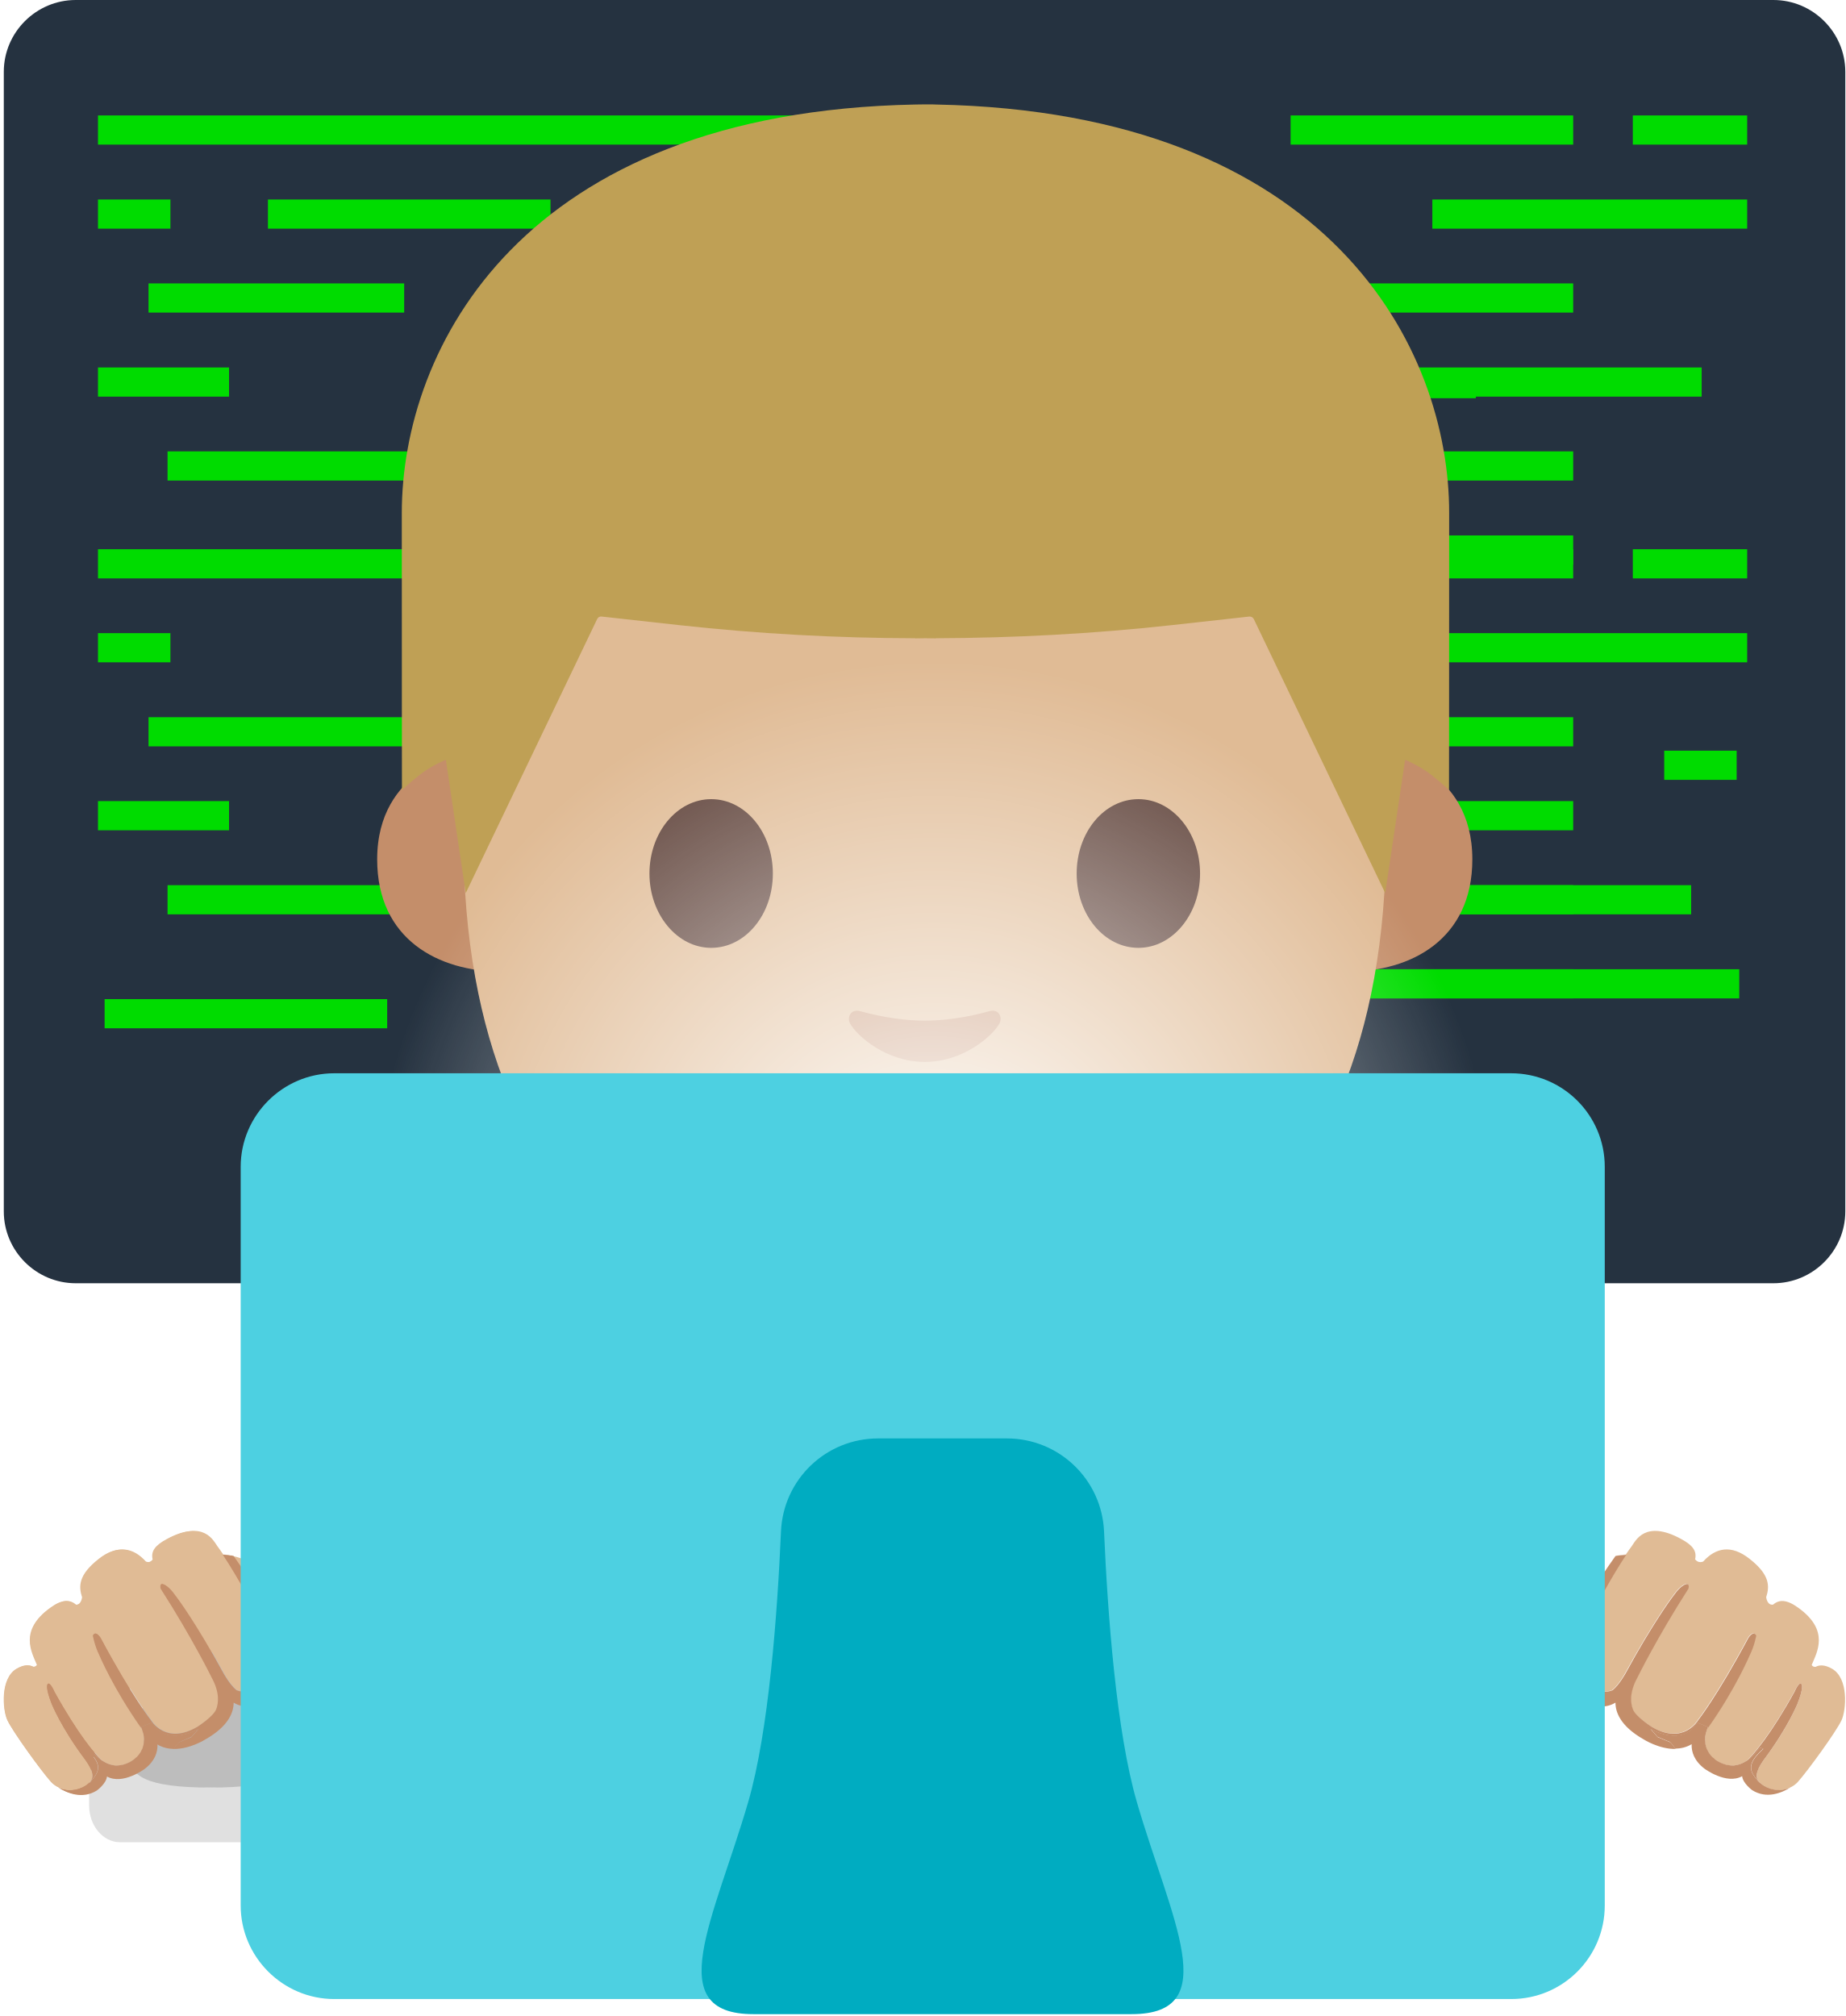
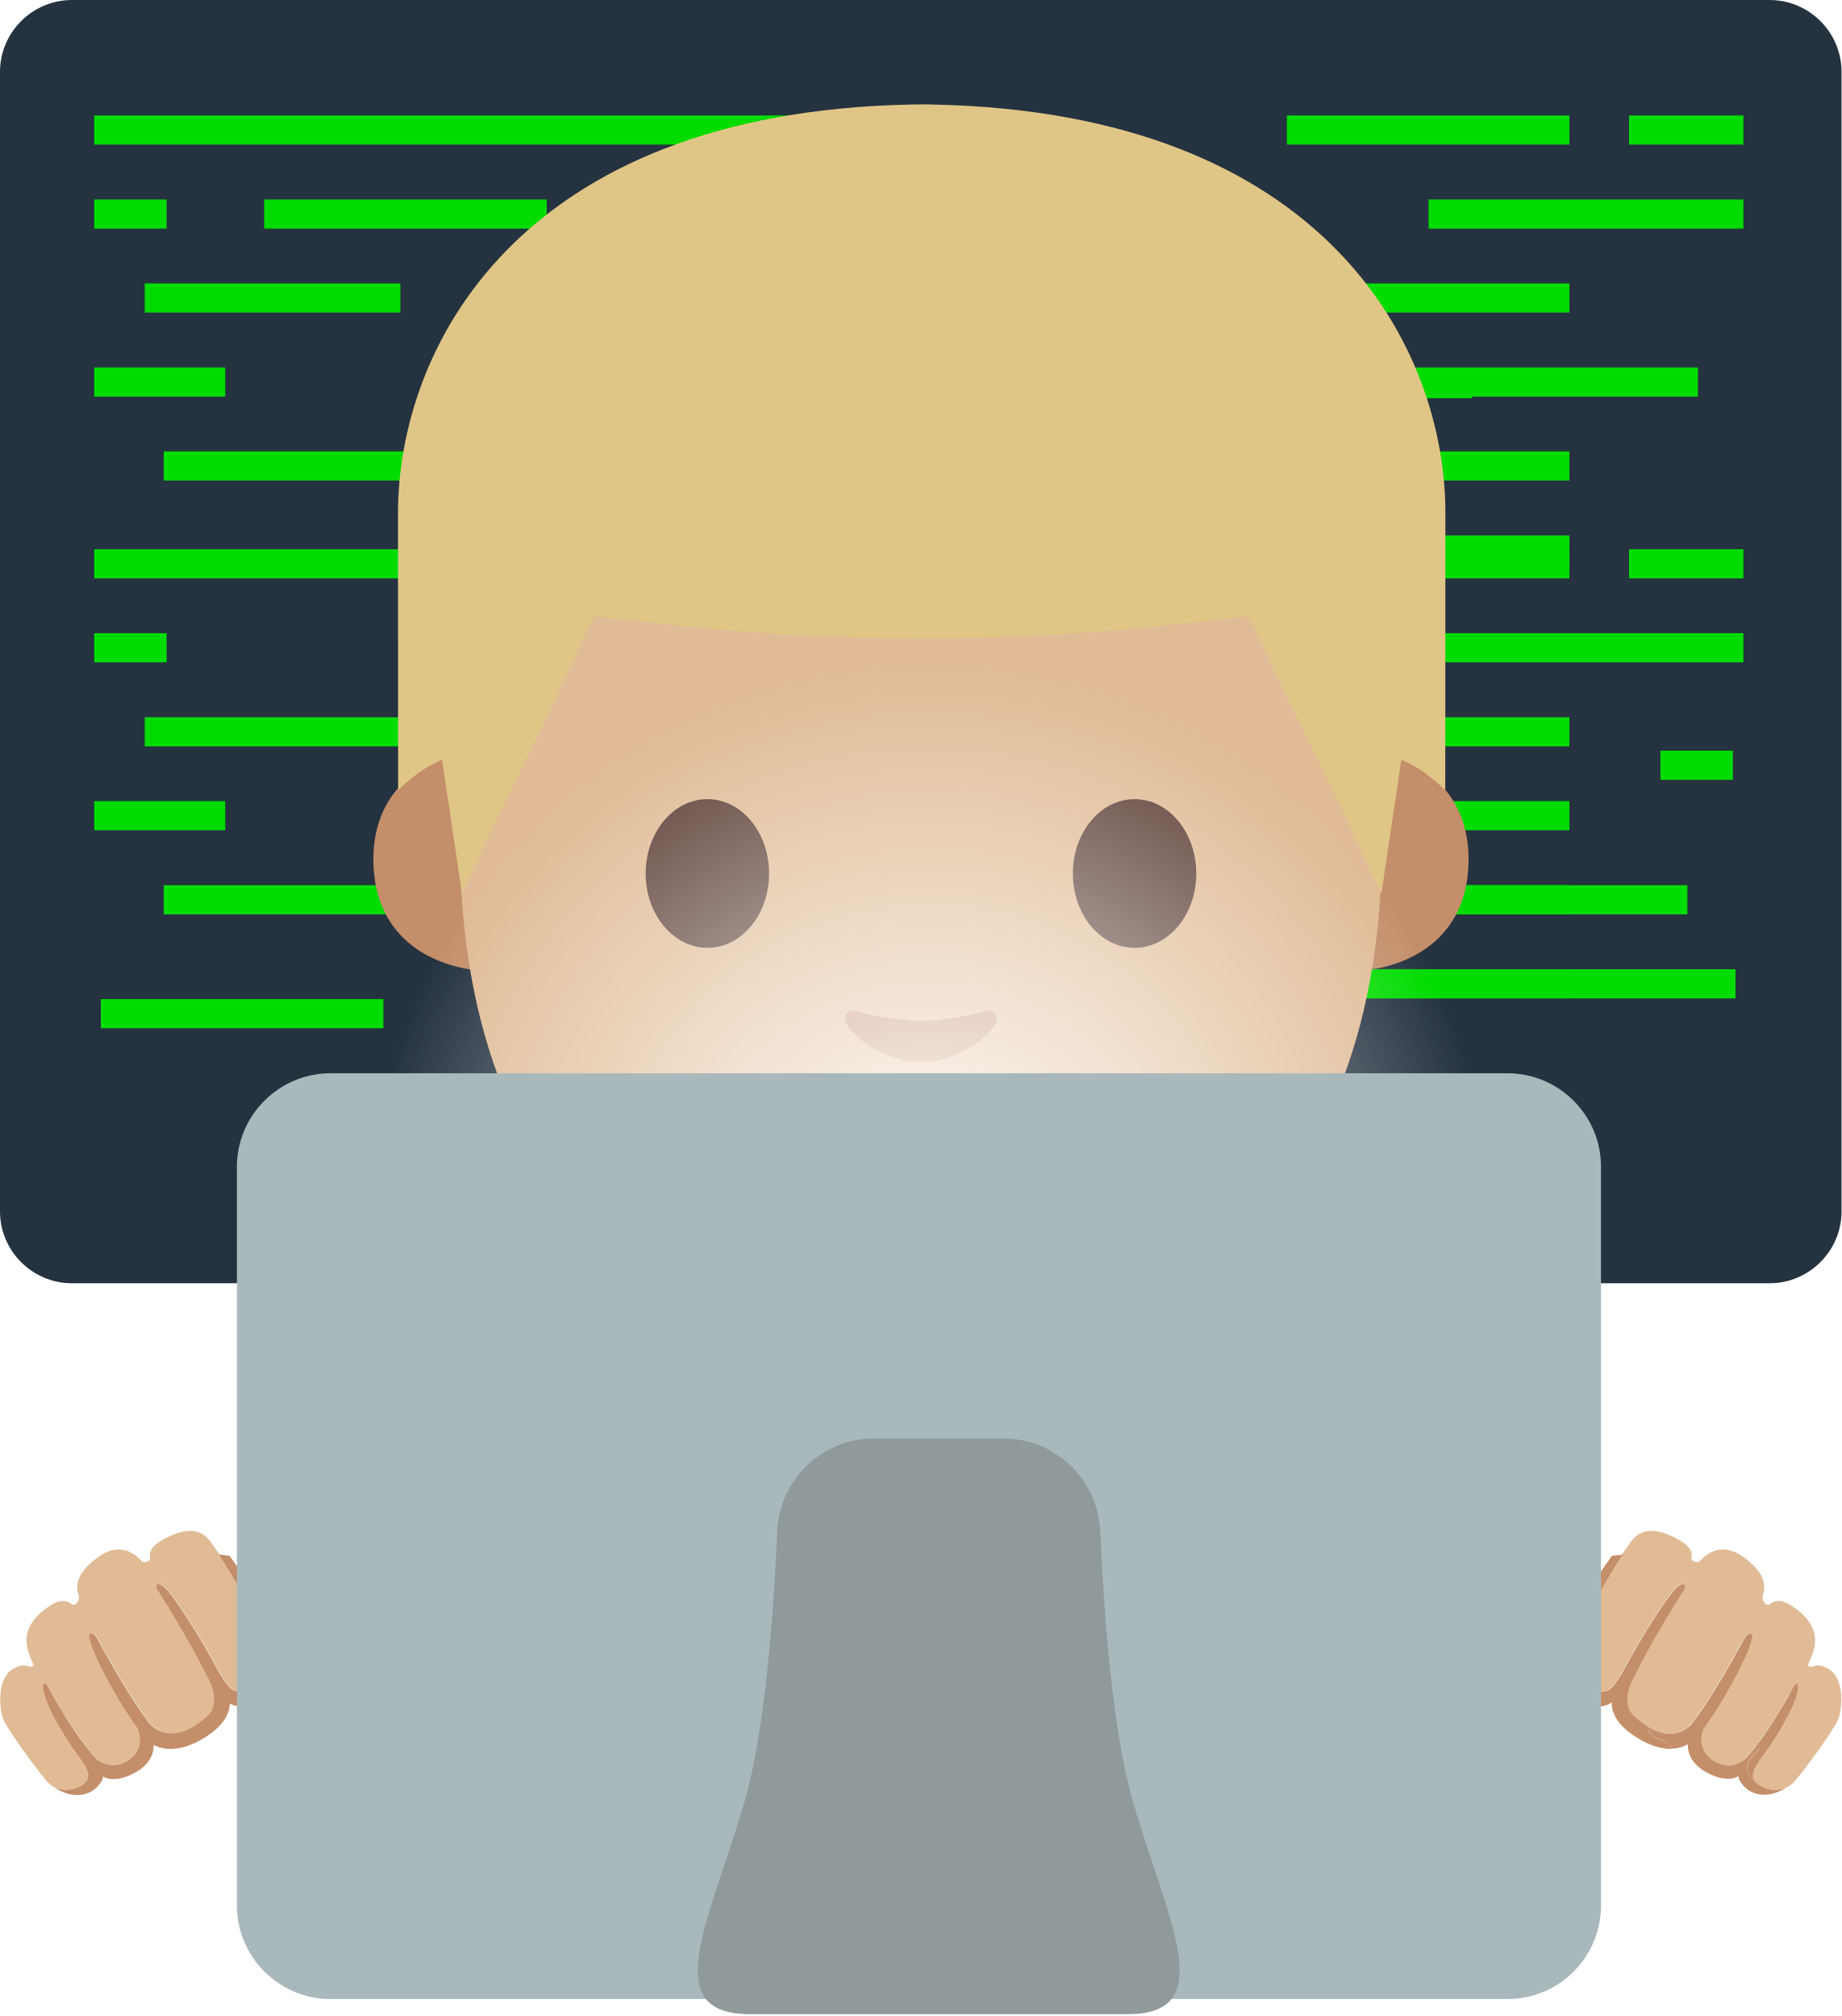
- <svg xmlns="http://www.w3.org/2000/svg" width="486" height="531" viewBox="0 0 486 531">
+ <svg xmlns="http://www.w3.org/2000/svg" width="485" height="531" viewBox="0 0 485 531">
  <defs>
    <radialGradient id="emoji-working.inline-a" cx="50.154%" cy="51.01%" r="50.008%" fx="50.154%" fy="51.01%" gradientTransform="matrix(.90577 0 0 1 .047 0)">
      <stop offset="0%" stop-color="#FFF" />
      <stop offset="100%" stop-color="#FFF" stop-opacity="0" />
    </radialGradient>
  </defs>
  <g fill="none" fill-rule="evenodd">
-     <path fill="#253240" fill-rule="nonzero" d="M467.055,338 L19.945,338 C9.525,338 1,329.487 1,319.081 L1,18.919 C1,8.513 9.525,0 19.945,0 L467.055,0 C477.475,0 486,8.513 486,18.919 L486,319.081 C486,329.487 477.475,338 467.055,338 Z" />
-     <g fill="#00DC00" fill-rule="nonzero" transform="translate(25 30)">
+     <path fill="#253240" fill-rule="nonzero" d="M466.055,338 L18.945,338 C8.525,338 0,329.487 0,319.081 L0,18.919 C0,8.513 8.525,0 18.945,0 L466.055,0 C476.475,0 485,8.513 485,18.919 L485,319.081 C485,329.487 476.475,338 466.055,338 Z" />
+     <g fill="#00DC00" fill-rule="nonzero" transform="translate(24 30)">
      <rect width="253.152" height="7.683" x=".807" y=".406" />
      <rect width="30.117" height="7.683" x="405.038" y=".406" />
      <rect width="74.421" height="7.683" x="314.914" y=".406" />
      <rect width="19.079" height="7.683" x=".807" y="22.546" />
      <rect width="82.917" height="7.683" x="352.238" y="22.546" />
      <rect width="74.421" height="7.683" x="45.566" y="22.546" />
      <rect width="67.328" height="7.683" x="14.121" y="44.648" />
      <rect width="74.421" height="7.683" x="314.914" y="44.648" />
      <rect width="34.517" height="7.683" x=".807" y="66.788" />
      <rect width="74.421" height="7.683" x="348.748" y="66.788" />
      <rect width="214.424" height="7.683" x="19.128" y="88.89" />
      <rect width="74.421" height="7.683" x="314.914" y="88.89" />
      <rect width="74.421" height="7.683" x="314.914" y="111.03" />
      <rect width="197.886" height="7.683" x="165.807" y="67.205" />
      <rect width="253.152" height="7.683" x=".807" y="114.664" />
      <rect width="30.117" height="7.683" x="405.038" y="114.664" />
      <rect width="74.421" height="7.683" x="314.914" y="114.664" />
      <rect width="19.079" height="7.683" x=".807" y="136.766" />
      <rect width="19.079" height="7.683" x="413.307" y="167.724" />
      <rect width="82.917" height="7.683" x="352.238" y="136.766" />
      <rect width="74.421" height="7.683" x="2.552" y="233.16" />
      <rect width="67.328" height="7.683" x="14.121" y="158.906" />
      <rect width="74.421" height="7.683" x="314.914" y="158.906" />
      <rect width="34.517" height="7.683" x=".807" y="181.008" />
      <rect width="74.421" height="7.683" x="314.914" y="181.008" />
      <rect width="214.424" height="7.683" x="19.128" y="203.148" />
      <rect width="214.424" height="7.683" x="205.976" y="203.148" />
      <rect width="74.421" height="7.683" x="314.914" y="203.148" />
      <rect width="253.152" height="7.683" x="179.917" y="225.288" />
      <rect width="74.421" height="7.683" x="314.914" y="225.288" />
    </g>
-     <path fill="#00BFA5" fill-rule="nonzero" d="M78,447.531 L78,485 L408,485 L408,447.531 C408,390.059 326.996,360.887 244.25,361 C161.996,361.114 78,386.687 78,447.531 Z" />
-     <path fill="#E49500" fill-rule="nonzero" d="M242.481,342 L208,342 L208,378.272 C208,394.687 222.051,408 239.367,408 L245.633,408 C262.949,408 277,394.687 277,378.272 L277,342 L242.481,342 Z" />
-     <g fill-rule="nonzero" transform="translate(0 403)">
-       <path fill="#E0BB95" d="M66.645,9.482 C66.645,9.482 64.684,6.792 58.308,6.488 C57.78,5.693 57.251,4.973 56.761,4.291 C55.78,2.964 53.29,-2.758 43.82,2.434 C40.765,4.101 39.708,5.617 40.199,7.777 C39.821,8.232 39.142,8.762 38.086,8.345 C34.804,4.669 30.729,3.874 26.013,7.587 C20.656,11.794 20.656,14.787 21.637,17.781 L21.599,17.781 C21.599,17.781 21.373,19.865 19.826,19.676 C18.204,18.274 16.242,18.274 13.186,20.509 C4.924,26.497 8.357,32.181 9.715,35.516 C9.526,35.819 9.225,36.046 8.696,36.008 C7.64,35.44 6.244,35.44 4.395,36.501 C0.019,39.002 0.66,47.301 1.905,50.029 C3.264,52.985 10.771,63.368 13.375,66.286 C15.978,69.204 21.222,68.977 23.825,65.945 C25.711,63.747 27.107,61.853 22.844,57.912 C22.731,57.798 22.58,57.646 22.429,57.533 L23.297,57.192 C25.674,60.337 29.182,63.709 34.162,60.867 C36.652,59.427 38.84,56.168 36.841,51.735 L39.746,50.56 C39.972,50.901 40.199,51.204 40.425,51.545 C43.104,55.411 48.725,54.046 51.932,52.227 L50.045,54.349 L46.763,55.714 C46.763,55.714 41.481,60.564 46.575,65.945 C49.517,69.053 53.026,67.158 58.836,64.808 C63.25,63.027 80.605,52.568 80.982,49.272 C80.982,49.272 84.377,36.198 81.472,28.657 C79.586,23.655 73.361,15.962 66.645,9.482 Z" />
-       <path fill="#C48E6A" d="M61.1,6.792 C61.1,6.792 58.723,6.526 58.308,6.488 C62.307,12.476 66.985,21.381 68.871,25.019 C71.89,30.855 73.889,36.577 68.494,40.669 C66.004,42.564 63.74,42.829 61.892,42.072 C60.081,40.594 58.459,37.562 58.459,37.562 C51.328,24.413 46.386,17.819 46.386,17.819 C45.895,17.251 44.839,15.432 43.368,14.522 C41.481,13.385 42.047,15.394 42.047,15.394 C50.347,28.392 55.403,38.775 55.403,38.775 C57.553,42.716 57.176,45.52 56.572,47.074 C55.855,48.968 51.743,51.621 51.743,51.621 C43.368,56.661 39.52,49.954 39.52,49.954 C39.52,49.954 34.615,43.777 26.39,28.354 C26.39,28.354 25.108,26.232 24.315,27.709 C24.315,27.709 24.768,30.324 25.975,32.787 C25.975,32.787 29.71,41.731 36.992,52.038 C38.765,56.32 36.652,59.465 34.2,60.905 C31.22,62.611 28.767,62.08 26.768,60.716 C24.919,58.897 20.58,53.933 14.242,42.488 C14.242,42.488 12.997,39.646 12.394,40.632 C12.394,40.632 11.752,41.389 13.488,45.785 C13.488,45.785 16.015,52.114 22.316,60.526 C24.655,63.785 24.391,65.377 23.448,66.362 C21.335,68.484 17.826,68.977 15.223,67.726 C17.487,69.128 21.41,70.834 25.221,68.446 C25.221,68.446 27.673,66.665 27.862,64.771 C32.012,67.082 37.746,62.762 37.746,62.762 C40.425,60.678 41.142,58.366 41.066,56.358 L41.066,56.358 C46.575,59.655 53.63,55.107 53.63,55.107 C59.817,51.583 61.024,47.869 61.024,45.444 C64.231,47.453 68.192,45.937 68.192,45.937 C75.172,42.829 74.945,35.971 74.945,35.971 C74.644,26.497 65.514,13.082 61.1,6.792 Z" />
-     </g>
-     <g fill-rule="nonzero" transform="translate(23 435)">
-       <path fill="#E0E0E0" d="M49.133,5.816 C49.171,6.386 49.171,6.956 49.171,7.526 C49.171,23.182 41.653,35.836 32.436,35.836 C23.18,35.836 15.7,23.144 15.7,7.526 C15.7,6.956 15.738,6.386 15.738,5.816 C6.596,12.466 0.476,24.436 0.476,38.078 L0.476,40.548 C0.476,45.906 4.14,50.238 8.636,50.238 L56.236,50.238 C60.731,50.238 64.396,45.906 64.396,40.548 L64.396,38.078 C64.396,24.398 58.276,12.466 49.133,5.816 Z" />
-       <path fill="#BDBDBD" d="M32.436,35.836 C66.587,35.836 49.171,23.144 49.171,7.526 C49.171,6.956 49.133,6.386 49.133,5.816 C44.26,2.282 38.556,0.192 32.436,0.192 C26.316,0.192 20.611,2.282 15.738,5.816 C15.7,6.386 15.7,6.956 15.7,7.526 C15.7,23.182 -1.867,35.836 32.436,35.836 Z" />
-     </g>
-     <g transform="translate(1 403)">
+     <path fill="#00BFA5" fill-rule="nonzero" d="M77,447.531 L77,485 L407,485 L407,447.531 C407,390.059 325.996,360.887 243.25,361 C160.996,361.114 77,386.687 77,447.531 Z" />
+     <path fill="#E49500" fill-rule="nonzero" d="M241.481,342 L207,342 L207,378.272 C207,394.687 221.051,408 238.367,408 L244.633,408 C261.949,408 276,394.687 276,378.272 L276,342 L241.481,342 Z" />
+     <path fill="#C48E6A" fill-rule="nonzero" d="M49.1,0.792 C49.1,0.792 46.723,0.526 46.308,0.488 C50.307,6.476 54.985,15.381 56.871,19.019 C59.89,24.855 61.889,30.577 56.494,34.669 C54.004,36.564 51.74,36.829 49.892,36.072 C48.081,34.594 46.459,31.562 46.459,31.562 C39.328,18.413 34.386,11.819 34.386,11.819 C33.895,11.251 32.839,9.432 31.368,8.522 C29.481,7.385 30.047,9.394 30.047,9.394 C38.347,22.392 43.403,32.775 43.403,32.775 C45.553,36.716 45.176,39.52 44.572,41.074 C43.855,42.968 39.743,45.621 39.743,45.621 C31.368,50.661 27.52,43.954 27.52,43.954 C27.52,43.954 22.615,37.777 14.39,22.354 C14.39,22.354 13.108,20.232 12.315,21.709 C12.315,21.709 12.768,24.324 13.975,26.787 C13.975,26.787 17.71,35.731 24.992,46.038 C26.765,50.32 24.652,53.465 22.2,54.905 C19.22,56.611 16.767,56.08 14.768,54.716 C12.919,52.897 8.58,47.933 2.242,36.488 C2.242,36.488 0.997,33.646 0.394,34.632 C0.394,34.632 -0.248,35.389 1.488,39.785 C1.488,39.785 4.015,46.114 10.316,54.526 C12.655,57.785 12.391,59.377 11.448,60.362 C9.335,62.484 5.826,62.977 3.223,61.726 C5.487,63.128 9.41,64.834 13.221,62.446 C13.221,62.446 15.673,60.665 15.862,58.771 C20.012,61.082 25.746,56.762 25.746,56.762 C28.425,54.678 29.142,52.366 29.066,50.358 L29.066,50.358 C34.575,53.655 41.63,49.107 41.63,49.107 C47.817,45.583 49.024,41.869 49.024,39.444 C52.231,41.453 56.192,39.937 56.192,39.937 C63.172,36.829 62.945,29.971 62.945,29.971 C62.644,20.497 53.514,7.082 49.1,0.792 Z" transform="translate(11 409)" />
+     <g transform="translate(0 403)">
      <path d="M36.784 56.406C36.784 56.52 36.746 56.596 36.708 56.71 36.708 56.596 36.746 56.52 36.784 56.406zM27.854 61.726C27.664 61.688 27.512 61.612 27.36 61.536 27.512 61.612 27.664 61.65 27.854 61.726zM22.648 66.438C22.648 66.438 22.686 66.4 22.686 66.362 22.61 66.438 22.534 66.514 22.458 66.59 22.534 66.552 22.61 66.514 22.648 66.438zM25.954 60.814C26.03 60.852 26.106 60.89 26.182 60.928 26.106 60.852 25.992 60.814 25.878 60.738 25.916 60.776 25.954 60.776 25.954 60.814zM20.026 68.072C19.874 68.11 19.76 68.186 19.608 68.224 19.76 68.148 19.912 68.11 20.026 68.072zM31.426 61.802C31.236 61.84 31.046 61.878 30.818 61.916 31.046 61.878 31.236 61.878 31.426 61.802zM34.352 60.358C34.048 60.586 33.744 60.814 33.44 60.966 33.744 60.814 34.048 60.586 34.352 60.358zM35.872 58.686C35.796 58.8 35.72 58.876 35.644 58.99 35.72 58.876 35.796 58.8 35.872 58.686zM29.564 62.03C29.374 62.03 29.146 61.992 28.956 61.954 29.184 61.992 29.374 62.03 29.564 62.03zM35.15 59.598C35.036 59.75 34.884 59.864 34.732 59.978 34.884 59.864 35.036 59.75 35.15 59.598zM36.442 57.622C36.404 57.736 36.328 57.812 36.29 57.888 36.328 57.774 36.404 57.698 36.442 57.622zM18.848 68.376C18.658 68.414 18.468 68.414 18.278 68.452 18.468 68.414 18.658 68.414 18.848 68.376zM36.214 52.112C36.214 52.112 36.214 52.074 36.176 52.074 36.252 52.226 36.29 52.378 36.328 52.53 36.328 52.378 36.29 52.264 36.214 52.112zM36.708 53.594C36.746 53.746 36.746 53.86 36.784 54.012 36.746 53.86 36.746 53.746 36.708 53.594zM15.922 68.338C15.656 68.3 15.39 68.224 15.162 68.148 15.39 68.224 15.656 68.262 15.922 68.338zM17.594 68.49C17.214 68.49 16.796 68.49 16.416 68.414 16.796 68.49 17.214 68.528 17.594 68.49zM36.898 55.076C36.898 55.19 36.898 55.304 36.86 55.418 36.86 55.304 36.898 55.19 36.898 55.076z" />
      <path fill="#E0BB95" fill-rule="nonzero" d="M15.922,68.338 C16.074,68.376 16.264,68.414 16.416,68.452 C16.796,68.49 17.214,68.528 17.594,68.528 C17.822,68.528 18.05,68.49 18.278,68.452 C18.468,68.414 18.658,68.414 18.848,68.376 C19.114,68.338 19.342,68.262 19.608,68.186 C19.76,68.148 19.874,68.11 20.026,68.034 C20.938,67.73 21.774,67.236 22.458,66.59 C22.534,66.514 22.61,66.438 22.686,66.362 C23.598,65.374 23.826,63.778 21.508,60.586 C15.124,52.15 12.616,45.804 12.616,45.804 C10.868,41.358 11.514,40.636 11.514,40.636 C12.122,39.648 13.376,42.498 13.376,42.498 C19.722,53.898 24.054,58.876 25.916,60.738 C25.992,60.814 26.106,60.852 26.22,60.928 C26.6,61.156 26.98,61.384 27.36,61.536 C27.512,61.612 27.702,61.65 27.854,61.726 C28.234,61.84 28.614,61.916 28.994,61.992 C29.184,62.03 29.374,62.03 29.602,62.068 C30.02,62.068 30.438,62.03 30.856,61.954 C31.046,61.916 31.236,61.916 31.464,61.84 C32.11,61.65 32.756,61.422 33.478,61.004 C33.782,60.814 34.086,60.624 34.39,60.396 C34.542,60.282 34.656,60.13 34.808,60.016 C34.96,59.902 35.112,59.75 35.226,59.636 C35.416,59.446 35.53,59.218 35.72,59.028 C35.796,58.914 35.872,58.838 35.948,58.724 C36.1,58.496 36.252,58.192 36.366,57.926 C36.404,57.85 36.48,57.736 36.518,57.66 C36.632,57.356 36.708,57.052 36.784,56.748 C36.822,56.634 36.86,56.558 36.86,56.444 C36.936,56.14 36.936,55.798 36.936,55.456 C36.936,55.342 36.974,55.228 36.974,55.114 C36.974,54.772 36.898,54.43 36.86,54.05 C36.822,53.898 36.822,53.784 36.784,53.632 C36.708,53.29 36.556,52.91 36.442,52.568 C36.404,52.416 36.328,52.264 36.29,52.112 C28.994,41.814 25.232,32.846 25.232,32.846 C24.016,30.338 23.56,27.754 23.56,27.754 C24.358,26.272 25.65,28.4 25.65,28.4 C33.934,43.866 38.874,50.06 38.874,50.06 C38.874,50.06 42.75,56.786 51.186,51.732 C51.186,51.732 55.366,49.034 56.05,47.172 C56.658,45.614 57.038,42.802 54.872,38.85 C54.872,38.85 49.78,28.438 41.42,15.404 C41.42,15.404 40.85,13.352 42.75,14.53 C44.232,15.442 45.296,17.266 45.79,17.836 C45.79,17.836 50.73,24.448 57.95,37.634 C57.95,37.634 59.546,40.674 61.408,42.156 C63.232,42.916 65.55,42.65 68.058,40.75 C73.492,36.646 71.478,30.908 68.438,25.056 C66.538,21.408 61.826,12.478 57.798,6.474 C58.14,6.512 59.698,6.702 60.344,6.74 C59.584,6.588 58.748,6.474 57.798,6.436 C57.266,5.638 56.734,4.916 56.24,4.232 C55.252,2.902 52.744,-2.836 43.206,2.37 C40.128,4.042 39.064,5.562 39.558,7.728 C39.178,8.184 38.494,8.716 37.43,8.298 C34.124,4.612 30.02,3.814 25.27,7.538 C19.874,11.756 19.874,14.758 20.862,17.76 L20.824,17.76 C20.824,17.76 20.596,19.85 19.038,19.66 C17.404,18.254 15.428,18.254 12.35,20.496 C4.028,26.5 7.486,32.2 8.854,35.544 C8.664,35.848 8.36,36.076 7.828,36.038 C6.764,35.468 5.358,35.468 3.496,36.532 C-0.912,39.04 -0.266,47.362 0.988,50.098 C2.356,53.062 9.918,63.474 12.54,66.4 C13.148,67.046 13.87,67.54 14.668,67.882 C14.82,67.958 15.01,68.034 15.162,68.072 C15.39,68.224 15.656,68.262 15.922,68.338 Z" />
      <path fill="#C48E6A" fill-rule="nonzero" d="M49.438 54.468L51.338 52.34C48.108 54.164 42.484 55.532 39.748 51.656 39.52 51.314 39.292 51.01 39.064 50.668L36.138 51.846C36.176 51.922 36.176 51.998 36.214 52.074 36.214 52.074 36.214 52.112 36.252 52.112 36.328 52.264 36.328 52.378 36.404 52.53 36.518 52.91 36.67 53.252 36.746 53.594 36.784 53.746 36.784 53.86 36.822 54.012 36.898 54.354 36.936 54.734 36.936 55.076 36.936 55.19 36.936 55.304 36.898 55.418 36.898 55.76 36.86 56.102 36.822 56.406 36.822 56.52 36.784 56.596 36.746 56.71 36.67 57.014 36.594 57.318 36.48 57.622 36.442 57.736 36.366 57.812 36.328 57.888 36.214 58.154 36.062 58.42 35.91 58.686 35.834 58.8 35.758 58.876 35.682 58.99 35.53 59.218 35.378 59.408 35.188 59.598 35.074 59.75 34.922 59.864 34.77 59.978 34.618 60.092 34.504 60.244 34.352 60.358 34.048 60.586 33.744 60.814 33.44 60.966 32.756 61.384 32.072 61.612 31.426 61.802 31.236 61.84 31.046 61.878 30.818 61.916 30.4 61.992 29.944 62.03 29.564 62.03 29.374 62.03 29.146 61.992 28.956 61.954 28.576 61.916 28.196 61.802 27.816 61.688 27.626 61.612 27.474 61.574 27.322 61.498 26.942 61.346 26.562 61.118 26.182 60.89 26.106 60.852 26.03 60.814 25.954 60.776 25.954 60.776 25.916 60.738 25.916 60.738 24.586 59.826 23.446 58.534 22.496 57.28L21.622 57.622C21.774 57.774 21.926 57.888 22.04 58.002 26.334 61.954 24.89 63.854 23.028 66.058 22.914 66.21 22.8 66.286 22.724 66.4 22.724 66.4 22.686 66.438 22.686 66.476 22.61 66.514 22.572 66.59 22.496 66.628 21.774 67.274 20.976 67.768 20.064 68.072 19.912 68.11 19.798 68.186 19.646 68.224 19.38 68.3 19.152 68.338 18.886 68.414 18.696 68.452 18.506 68.452 18.316 68.49 18.088 68.528 17.86 68.528 17.632 68.566 17.252 68.566 16.834 68.566 16.454 68.49 16.264 68.452 16.112 68.414 15.96 68.376 15.694 68.338 15.428 68.262 15.2 68.186 15.01 68.11 14.858 68.072 14.706 67.996 14.63 67.958 14.516 67.92 14.44 67.882 16.72 69.288 20.672 70.998 24.51 68.604 24.51 68.604 26.98 66.818 27.17 64.918 31.35 67.236 37.126 62.904 37.126 62.904 39.824 60.814 40.546 58.496 40.47 56.482L40.47 56.482C41.838 57.318 43.32 57.622 44.802 57.66 45.448 56.558 46.17 55.912 46.17 55.912L49.438 54.468zM60.534 6.816C60.534 6.816 60.42 6.816 60.268 6.778 60.344 6.816 60.458 6.816 60.534 6.816 60.534 6.854 60.534 6.816 60.534 6.816z" />
      <path fill="#C48E6A" fill-rule="nonzero" d="M36.784 54.012C36.86 54.354 36.898 54.734 36.898 55.076 36.898 54.734 36.822 54.354 36.784 54.012zM36.86 55.418C36.86 55.76 36.822 56.102 36.784 56.406 36.86 56.102 36.86 55.76 36.86 55.418zM35.644 58.99C35.492 59.218 35.34 59.408 35.15 59.598 35.34 59.408 35.492 59.18 35.644 58.99zM36.29 57.888C36.176 58.154 36.024 58.42 35.872 58.686 36.024 58.42 36.176 58.154 36.29 57.888zM36.366 52.53C36.48 52.91 36.632 53.252 36.708 53.594 36.632 53.252 36.518 52.91 36.366 52.53zM36.708 56.71C36.632 57.014 36.556 57.318 36.442 57.622 36.556 57.318 36.632 57.014 36.708 56.71zM20.026 68.072C20.938 67.768 21.736 67.274 22.458 66.628 21.774 67.274 20.938 67.73 20.026 68.072zM18.278 68.452C18.05 68.49 17.822 68.49 17.594 68.528 17.822 68.49 18.05 68.452 18.278 68.452zM16.416 68.414C16.226 68.376 16.074 68.338 15.922 68.3 16.074 68.376 16.226 68.414 16.416 68.414zM11.514 40.636C11.514 40.636 10.868 41.396 12.616 45.804 12.616 45.804 15.162 52.15 21.508 60.586 23.826 63.816 23.598 65.374 22.686 66.362 22.8 66.248 22.914 66.172 22.99 66.096 24.852 63.892 26.296 61.992 22.002 58.04 21.888 57.926 21.736 57.774 21.584 57.66L22.458 57.318C23.408 58.572 24.548 59.826 25.878 60.776 23.978 58.914 19.646 53.936 13.338 42.536 13.338 42.498 12.084 39.648 11.514 40.636zM53.086 55.152C59.318 51.618 60.534 47.894 60.534 45.462 63.764 47.476 67.754 45.956 67.754 45.956 74.784 42.84 74.556 35.962 74.556 35.962 74.214 26.576 65.018 13.162 60.534 6.854 60.42 6.816 60.344 6.816 60.23 6.778 59.622 6.702 58.026 6.55 57.684 6.512 61.712 12.516 66.424 21.446 68.324 25.094 71.364 30.946 73.378 36.684 67.944 40.788 65.436 42.688 63.156 42.954 61.294 42.194 59.47 40.712 57.836 37.672 57.836 37.672 50.654 24.486 45.676 17.874 45.676 17.874 45.182 17.304 44.118 15.48 42.636 14.568 40.736 13.428 41.306 15.442 41.306 15.442 49.666 28.476 54.758 38.888 54.758 38.888 56.924 42.84 56.544 45.652 55.936 47.21 55.214 49.11 51.072 51.77 51.072 51.77 42.636 56.824 38.76 50.098 38.76 50.098 38.76 50.098 33.82 43.904 25.536 28.438 25.536 28.438 24.244 26.31 23.446 27.792 23.446 27.792 23.902 30.414 25.118 32.884 25.118 32.884 28.88 41.852 36.176 52.15 36.138 52.074 36.138 51.998 36.1 51.922L39.026 50.744C39.254 51.086 39.482 51.39 39.71 51.732 42.408 55.608 48.07 54.24 51.3 52.416L49.4 54.544 46.094 55.912C46.094 55.912 45.372 56.558 44.726 57.66 49.058 57.736 53.086 55.152 53.086 55.152zM34.732 59.978C34.58 60.092 34.466 60.244 34.314 60.358 34.466 60.244 34.618 60.13 34.732 59.978zM15.124 68.11C14.934 68.034 14.782 67.996 14.63 67.92 14.782 67.996 14.972 68.072 15.124 68.11zM33.44 61.004C32.756 61.422 32.072 61.65 31.426 61.84 32.072 61.65 32.718 61.384 33.44 61.004zM30.856 61.916C30.438 61.992 29.982 62.03 29.602 62.03 29.982 62.03 30.4 61.992 30.856 61.916zM28.956 61.992C28.576 61.954 28.196 61.84 27.816 61.726 28.196 61.84 28.576 61.916 28.956 61.992zM27.322 61.536C26.942 61.384 26.562 61.156 26.182 60.928 26.562 61.156 26.942 61.384 27.322 61.536zM19.608 68.186C19.342 68.262 19.114 68.3 18.848 68.376 19.114 68.338 19.38 68.262 19.608 68.186z" />
    </g>
-     <g transform="translate(411 403)">
+     <g transform="translate(410 403)">
      <path d="M38.216 56.406C38.216 56.52 38.254 56.596 38.292 56.71 38.292 56.596 38.254 56.52 38.216 56.406zM47.146 61.726C47.336 61.688 47.488 61.612 47.64 61.536 47.488 61.612 47.336 61.65 47.146 61.726zM52.352 66.438C52.352 66.438 52.314 66.4 52.314 66.362 52.39 66.438 52.466 66.514 52.542 66.59 52.466 66.552 52.39 66.514 52.352 66.438zM49.046 60.814C48.97 60.852 48.894 60.89 48.818 60.928 48.894 60.852 49.008 60.814 49.122 60.738 49.084 60.776 49.046 60.776 49.046 60.814zM54.974 68.072C55.126 68.11 55.24 68.186 55.392 68.224 55.24 68.148 55.088 68.11 54.974 68.072zM43.574 61.802C43.764 61.84 43.954 61.878 44.182 61.916 43.954 61.878 43.764 61.878 43.574 61.802zM40.648 60.358C40.952 60.586 41.256 60.814 41.56 60.966 41.256 60.814 40.952 60.586 40.648 60.358zM39.128 58.686C39.204 58.8 39.28 58.876 39.356 58.99 39.28 58.876 39.204 58.8 39.128 58.686zM45.436 62.03C45.626 62.03 45.854 61.992 46.044 61.954 45.816 61.992 45.626 62.03 45.436 62.03zM39.85 59.598C39.964 59.75 40.116 59.864 40.268 59.978 40.116 59.864 39.964 59.75 39.85 59.598zM38.558 57.622C38.596 57.736 38.672 57.812 38.71 57.888 38.672 57.774 38.596 57.698 38.558 57.622zM56.152 68.376C56.342 68.414 56.532 68.414 56.722 68.452 56.532 68.414 56.342 68.414 56.152 68.376zM38.786 52.112C38.786 52.112 38.786 52.074 38.824 52.074 38.748 52.226 38.71 52.378 38.672 52.53 38.672 52.378 38.71 52.264 38.786 52.112zM38.292 53.594C38.254 53.746 38.254 53.86 38.216 54.012 38.254 53.86 38.254 53.746 38.292 53.594zM59.078 68.338C59.344 68.3 59.61 68.224 59.838 68.148 59.61 68.224 59.344 68.262 59.078 68.338zM57.406 68.49C57.786 68.49 58.204 68.49 58.584 68.414 58.204 68.49 57.786 68.528 57.406 68.49zM38.102 55.076C38.102 55.19 38.102 55.304 38.14 55.418 38.14 55.304 38.102 55.19 38.102 55.076z" />
      <path fill="#E0BB95" fill-rule="nonzero" d="M59.078,68.338 C58.926,68.376 58.736,68.414 58.584,68.452 C58.204,68.49 57.786,68.528 57.406,68.528 C57.178,68.528 56.95,68.49 56.722,68.452 C56.532,68.414 56.342,68.414 56.152,68.376 C55.886,68.338 55.658,68.262 55.392,68.186 C55.24,68.148 55.126,68.11 54.974,68.034 C54.062,67.73 53.226,67.236 52.542,66.59 C52.466,66.514 52.39,66.438 52.314,66.362 C51.402,65.374 51.174,63.778 53.492,60.586 C59.876,52.15 62.384,45.804 62.384,45.804 C64.132,41.358 63.486,40.636 63.486,40.636 C62.878,39.648 61.624,42.498 61.624,42.498 C55.278,53.898 50.946,58.876 49.084,60.738 C49.008,60.814 48.894,60.852 48.78,60.928 C48.4,61.156 48.02,61.384 47.64,61.536 C47.488,61.612 47.298,61.65 47.146,61.726 C46.766,61.84 46.386,61.916 46.006,61.992 C45.816,62.03 45.626,62.03 45.398,62.068 C44.98,62.068 44.562,62.03 44.144,61.954 C43.954,61.916 43.764,61.916 43.536,61.84 C42.89,61.65 42.244,61.422 41.522,61.004 C41.218,60.814 40.914,60.624 40.61,60.396 C40.458,60.282 40.344,60.13 40.192,60.016 C40.04,59.902 39.888,59.75 39.774,59.636 C39.584,59.446 39.47,59.218 39.28,59.028 C39.204,58.914 39.128,58.838 39.052,58.724 C38.9,58.496 38.748,58.192 38.634,57.926 C38.596,57.85 38.52,57.736 38.482,57.66 C38.368,57.356 38.292,57.052 38.216,56.748 C38.178,56.634 38.14,56.558 38.14,56.444 C38.064,56.14 38.064,55.798 38.064,55.456 C38.064,55.342 38.026,55.228 38.026,55.114 C38.026,54.772 38.102,54.43 38.14,54.05 C38.178,53.898 38.178,53.784 38.216,53.632 C38.292,53.29 38.444,52.91 38.558,52.568 C38.596,52.416 38.672,52.264 38.71,52.112 C46.006,41.814 49.768,32.846 49.768,32.846 C50.984,30.338 51.44,27.754 51.44,27.754 C50.642,26.272 49.35,28.4 49.35,28.4 C41.066,43.866 36.126,50.06 36.126,50.06 C36.126,50.06 32.25,56.786 23.814,51.732 C23.814,51.732 19.634,49.034 18.95,47.172 C18.342,45.614 17.962,42.802 20.128,38.85 C20.128,38.85 25.22,28.438 33.58,15.404 C33.58,15.404 34.15,13.352 32.25,14.53 C30.768,15.442 29.704,17.266 29.21,17.836 C29.21,17.836 24.27,24.448 17.05,37.634 C17.05,37.634 15.454,40.674 13.592,42.156 C11.768,42.916 9.45,42.65 6.942,40.75 C1.508,36.646 3.522,30.908 6.562,25.056 C8.462,21.408 13.174,12.478 17.202,6.474 C16.86,6.512 15.302,6.702 14.656,6.74 C15.416,6.588 16.252,6.474 17.202,6.436 C17.734,5.638 18.266,4.916 18.76,4.232 C19.748,2.902 22.256,-2.836 31.794,2.37 C34.872,4.042 35.936,5.562 35.442,7.728 C35.822,8.184 36.506,8.716 37.57,8.298 C40.876,4.612 44.98,3.814 49.73,7.538 C55.126,11.756 55.126,14.758 54.138,17.76 L54.176,17.76 C54.176,17.76 54.404,19.85 55.962,19.66 C57.596,18.254 59.572,18.254 62.65,20.496 C70.972,26.5 67.514,32.2 66.146,35.544 C66.336,35.848 66.64,36.076 67.172,36.038 C68.236,35.468 69.642,35.468 71.504,36.532 C75.912,39.04 75.266,47.362 74.012,50.098 C72.644,53.062 65.082,63.474 62.46,66.4 C61.852,67.046 61.13,67.54 60.332,67.882 C60.18,67.958 59.99,68.034 59.838,68.072 C59.61,68.224 59.344,68.262 59.078,68.338 Z" />
      <path fill="#C48E6A" fill-rule="nonzero" d="M25.562 54.468L23.662 52.34C26.892 54.164 32.516 55.532 35.252 51.656 35.48 51.314 35.708 51.01 35.936 50.668L38.862 51.846C38.824 51.922 38.824 51.998 38.786 52.074 38.786 52.074 38.786 52.112 38.748 52.112 38.672 52.264 38.672 52.378 38.596 52.53 38.482 52.91 38.33 53.252 38.254 53.594 38.216 53.746 38.216 53.86 38.178 54.012 38.102 54.354 38.064 54.734 38.064 55.076 38.064 55.19 38.064 55.304 38.102 55.418 38.102 55.76 38.14 56.102 38.178 56.406 38.178 56.52 38.216 56.596 38.254 56.71 38.33 57.014 38.406 57.318 38.52 57.622 38.558 57.736 38.634 57.812 38.672 57.888 38.786 58.154 38.938 58.42 39.09 58.686 39.166 58.8 39.242 58.876 39.318 58.99 39.47 59.218 39.622 59.408 39.812 59.598 39.926 59.75 40.078 59.864 40.23 59.978 40.382 60.092 40.496 60.244 40.648 60.358 40.952 60.586 41.256 60.814 41.56 60.966 42.244 61.384 42.928 61.612 43.574 61.802 43.764 61.84 43.954 61.878 44.182 61.916 44.6 61.992 45.056 62.03 45.436 62.03 45.626 62.03 45.854 61.992 46.044 61.954 46.424 61.916 46.804 61.802 47.184 61.688 47.374 61.612 47.526 61.574 47.678 61.498 48.058 61.346 48.438 61.118 48.818 60.89 48.894 60.852 48.97 60.814 49.046 60.776 49.046 60.776 49.084 60.738 49.084 60.738 50.414 59.826 51.554 58.534 52.504 57.28L53.378 57.622C53.226 57.774 53.074 57.888 52.96 58.002 48.666 61.954 50.11 63.854 51.972 66.058 52.048 66.172 52.2 66.248 52.276 66.324 52.276 66.324 52.314 66.362 52.314 66.4 52.39 66.438 52.428 66.514 52.504 66.552 53.226 67.198 54.024 67.692 54.936 67.996 55.088 68.034 55.202 68.11 55.354 68.148 55.62 68.224 55.848 68.262 56.114 68.338 56.304 68.376 56.494 68.376 56.684 68.414 56.912 68.452 57.14 68.452 57.368 68.49 57.748 68.49 58.166 68.49 58.546 68.414 58.736 68.376 58.888 68.338 59.04 68.3 59.306 68.262 59.572 68.186 59.8 68.11 59.99 68.034 60.142 67.996 60.294 67.92 60.37 67.882 60.484 67.844 60.56 67.806 58.28 69.212 54.328 70.922 50.49 68.528 50.49 68.528 48.02 66.742 47.83 64.842 43.65 67.16 37.874 62.828 37.874 62.828 35.176 60.738 34.454 58.42 34.53 56.406L34.53 56.406C33.162 57.242 31.68 57.546 30.198 57.584 29.552 56.482 28.83 55.836 28.83 55.836L25.562 54.468zM14.466 6.816C14.466 6.816 14.58 6.816 14.732 6.778 14.656 6.816 14.542 6.816 14.466 6.816 14.466 6.854 14.466 6.816 14.466 6.816z" />
      <path fill="#C48E6A" fill-rule="nonzero" d="M38.216 54.012C38.14 54.354 38.102 54.734 38.102 55.076 38.102 54.734 38.178 54.354 38.216 54.012zM38.14 55.418C38.14 55.76 38.178 56.102 38.216 56.406 38.14 56.102 38.14 55.76 38.14 55.418zM39.356 58.99C39.508 59.218 39.66 59.408 39.85 59.598 39.66 59.408 39.508 59.18 39.356 58.99zM38.71 57.888C38.824 58.154 38.976 58.42 39.128 58.686 38.976 58.42 38.824 58.154 38.71 57.888zM38.634 52.53C38.52 52.91 38.368 53.252 38.292 53.594 38.368 53.252 38.482 52.91 38.634 52.53zM38.292 56.71C38.368 57.014 38.444 57.318 38.558 57.622 38.444 57.318 38.368 57.014 38.292 56.71zM54.974 68.072C54.062 67.768 53.264 67.274 52.542 66.628 53.226 67.274 54.062 67.73 54.974 68.072zM56.722 68.452C56.95 68.49 57.178 68.49 57.406 68.528 57.178 68.49 56.95 68.452 56.722 68.452zM58.584 68.414C58.774 68.376 58.926 68.338 59.078 68.3 58.926 68.376 58.774 68.414 58.584 68.414zM63.486 40.636C63.486 40.636 64.132 41.396 62.384 45.804 62.384 45.804 59.838 52.15 53.492 60.586 51.174 63.816 51.402 65.374 52.314 66.362 52.2 66.248 52.086 66.172 52.01 66.096 50.148 63.892 48.704 61.992 52.998 58.04 53.112 57.926 53.264 57.774 53.416 57.66L52.542 57.318C51.592 58.572 50.452 59.826 49.122 60.776 51.022 58.914 55.354 53.936 61.662 42.536 61.662 42.498 62.916 39.648 63.486 40.636zM21.914 55.152C15.682 51.618 14.466 47.894 14.466 45.462 11.236 47.476 7.246 45.956 7.246 45.956.216 42.84.444 35.962.444 35.962.786 26.576 9.982 13.162 14.466 6.854 14.58 6.816 14.656 6.816 14.77 6.778 15.378 6.702 16.974 6.55 17.316 6.512 13.288 12.516 8.576 21.446 6.676 25.094 3.636 30.946 1.622 36.684 7.056 40.788 9.564 42.688 11.844 42.954 13.706 42.194 15.53 40.712 17.164 37.672 17.164 37.672 24.346 24.486 29.324 17.874 29.324 17.874 29.818 17.304 30.882 15.48 32.364 14.568 34.264 13.428 33.694 15.442 33.694 15.442 25.334 28.476 20.242 38.888 20.242 38.888 18.076 42.84 18.456 45.652 19.064 47.21 19.786 49.11 23.928 51.77 23.928 51.77 32.364 56.824 36.24 50.098 36.24 50.098 36.24 50.098 41.18 43.904 49.464 28.438 49.464 28.438 50.756 26.31 51.554 27.792 51.554 27.792 51.098 30.414 49.882 32.884 49.882 32.884 46.12 41.852 38.824 52.15 38.862 52.074 38.862 51.998 38.9 51.922L35.974 50.744C35.746 51.086 35.518 51.39 35.29 51.732 32.592 55.608 26.93 54.24 23.7 52.416L25.6 54.544 28.906 55.912C28.906 55.912 29.628 56.558 30.274 57.66 25.942 57.736 21.914 55.152 21.914 55.152zM40.268 59.978C40.42 60.092 40.534 60.244 40.686 60.358 40.534 60.244 40.382 60.13 40.268 59.978zM59.876 68.11C60.066 68.034 60.218 67.996 60.37 67.92 60.218 67.996 60.028 68.072 59.876 68.11zM41.56 61.004C42.244 61.422 42.928 61.65 43.574 61.84 42.928 61.65 42.282 61.384 41.56 61.004zM44.144 61.916C44.562 61.992 45.018 62.03 45.398 62.03 45.018 62.03 44.6 61.992 44.144 61.916zM46.044 61.992C46.424 61.954 46.804 61.84 47.184 61.726 46.804 61.84 46.424 61.916 46.044 61.992zM47.678 61.536C48.058 61.384 48.438 61.156 48.818 60.928 48.438 61.156 48.058 61.384 47.678 61.536zM55.392 68.186C55.658 68.262 55.886 68.3 56.152 68.376 55.886 68.338 55.62 68.262 55.392 68.186z" />
    </g>
-     <g fill-rule="nonzero" transform="translate(99 27)">
+     <g fill-rule="nonzero" transform="translate(98 27)">
      <path fill="#C48E6A" d="M266.436 171.457C266.436 171.457 288.772 175.317 288.772 199.346 288.772 220.537 272.466 228.9 256.159 228.9L256.159 171.457 266.436 171.457zM22.673 171.457C22.673 171.457.337 175.317.337 199.346.337 220.537 16.644 228.9 32.95 228.9L32.95 171.457 22.673 171.457z" />
      <path fill="#E0BB95" d="M144.555,14.19 C48.233,14.19 23.052,88.699 23.052,193.367 C23.052,301.895 92.943,329.973 144.555,329.973 C195.408,329.973 266.057,302.727 266.057,193.367 C266.095,88.699 240.877,14.19 144.555,14.19 Z" />
      <path fill="#5D4037" d="M104.547 203.092C104.547 213.915 97.304 222.656 88.316 222.656 79.367 222.656 72.048 213.877 72.048 203.092 72.048 192.27 79.329 183.491 88.316 183.491 97.304 183.491 104.547 192.232 104.547 203.092M184.563 203.092C184.563 213.915 191.806 222.656 200.831 222.656 209.781 222.656 217.062 213.877 217.062 203.092 217.062 192.27 209.781 183.491 200.831 183.491 191.806 183.491 184.563 192.232 184.563 203.092" />
      <path fill="#513F35" d="M179.746,269.2 C174.817,269.2 144.593,269.2 144.593,269.2 C144.593,269.2 114.331,269.2 109.439,269.2 C105.419,269.2 103.675,271.887 106.329,275.974 C110.046,281.65 123.925,292.548 144.593,292.548 C165.26,292.548 179.14,281.65 182.856,275.974 C185.511,271.887 183.766,269.2 179.746,269.2 Z" />
      <path fill="#C48E6A" d="M161.544,239.344 C155.552,241.047 149.333,241.841 144.555,241.841 C139.777,241.841 133.557,241.009 127.566,239.344 C125.025,238.625 124.001,241.047 124.911,242.636 C126.807,245.966 134.468,252.702 144.555,252.702 C154.642,252.702 162.302,245.966 164.198,242.636 C165.109,241.047 164.123,238.625 161.544,239.344 Z" />
-       <path fill="#BFA055" d="M147.475,0.53 C147.475,0.53 145.579,0.454 144.782,0.492 C143.986,0.492 142.09,0.53 142.09,0.53 C38.145,2.535 6.822,64.897 6.822,108.187 C6.822,150.228 6.86,181.144 6.86,181.144 C6.86,181.144 8.528,179.442 11.562,177.058 C14.823,174.522 18.426,173.122 18.426,173.122 L23.659,208.239 L58.282,136.038 C58.51,135.584 58.965,135.319 59.458,135.395 L79.974,137.665 C100.603,139.936 121.346,141.071 142.052,141.109 L142.052,141.147 C142.962,141.147 143.834,141.109 144.744,141.109 C145.655,141.109 146.527,141.147 147.437,141.147 L147.437,141.109 C168.142,141.033 188.886,139.936 209.515,137.665 L230.031,135.395 C230.524,135.357 230.979,135.622 231.207,136.038 L265.83,208.239 L271.063,173.122 C271.063,173.122 274.665,174.56 277.927,177.058 C280.998,179.442 282.629,181.144 282.629,181.144 C282.629,181.144 282.667,150.266 282.667,108.187 C282.743,64.897 251.419,2.535 147.475,0.53 Z" />
+       <path fill="#E0C686" d="M147.475,0.53 C147.475,0.53 145.579,0.454 144.782,0.492 C143.986,0.492 142.09,0.53 142.09,0.53 C38.145,2.535 6.822,64.897 6.822,108.187 C6.822,150.228 6.86,181.144 6.86,181.144 C6.86,181.144 8.528,179.442 11.562,177.058 C14.823,174.522 18.426,173.122 18.426,173.122 L23.659,208.239 L58.282,136.038 C58.51,135.584 58.965,135.319 59.458,135.395 L79.974,137.665 C100.603,139.936 121.346,141.071 142.052,141.109 L142.052,141.147 C142.962,141.147 143.834,141.109 144.744,141.109 C145.655,141.109 146.527,141.147 147.437,141.147 L147.437,141.109 C168.142,141.033 188.886,139.936 209.515,137.665 L230.031,135.395 C230.524,135.357 230.979,135.622 231.207,136.038 L265.83,208.239 L271.063,173.122 C271.063,173.122 274.665,174.56 277.927,177.058 C280.998,179.442 282.629,181.144 282.629,181.144 C282.629,181.144 282.667,150.266 282.667,108.187 C282.743,64.897 251.419,2.535 147.475,0.53 Z" />
    </g>
-     <ellipse cx="245.5" cy="319" fill="url(#emoji-working.inline-a)" fill-rule="nonzero" rx="164.5" ry="149" />
-     <g fill-rule="nonzero" transform="translate(63 282)">
-       <path fill="#4DD0E1" d="M334.965,0.692 L185.27,0.692 L179.659,0.692 L25.035,0.692 C11.46,0.692 0.389,11.799 0.389,25.333 L0.389,211.587 L0.389,219.89 C0.389,233.462 11.498,244.532 25.035,244.532 L179.697,244.532 L185.308,244.532 L335.003,244.532 C348.615,244.532 359.649,233.5 359.649,219.89 L359.649,211.587 L359.649,25.333 C359.649,11.724 348.615,0.692 334.965,0.692 Z" />
-       <path fill="#00ACC1" d="M236.42,192.67 C230.998,174.056 228.723,143.045 227.775,121.361 C227.168,107.675 215.907,96.87 202.181,96.87 L186.749,96.87 L183.716,96.87 L168.284,96.87 C154.558,96.87 143.297,107.637 142.69,121.361 C141.742,143.045 139.467,174.094 134.045,192.67 C125.059,223.491 110.992,248.512 135.41,248.512 C154.899,248.512 175.981,248.512 183.716,248.512 C185.65,248.512 186.749,248.512 186.749,248.512 C194.484,248.512 215.566,248.512 235.055,248.512 C259.473,248.512 245.406,223.491 236.42,192.67 Z" />
+     <ellipse cx="244.5" cy="319" fill="url(#emoji-working.inline-a)" fill-rule="nonzero" rx="164.5" ry="149" />
+     <g fill-rule="nonzero" transform="translate(62 282)">
+       <path fill="#A9B9BB" d="M334.965,0.692 L185.27,0.692 L179.659,0.692 L25.035,0.692 C11.46,0.692 0.389,11.799 0.389,25.333 L0.389,211.587 L0.389,219.89 C0.389,233.462 11.498,244.532 25.035,244.532 L179.697,244.532 L185.308,244.532 L335.003,244.532 C348.615,244.532 359.649,233.5 359.649,219.89 L359.649,211.587 L359.649,25.333 C359.649,11.724 348.615,0.692 334.965,0.692 Z" />
+       <path fill="#909A9B" d="M236.42,192.67 C230.998,174.056 228.723,143.045 227.775,121.361 C227.168,107.675 215.907,96.87 202.181,96.87 L186.749,96.87 L183.716,96.87 L168.284,96.87 C154.558,96.87 143.297,107.637 142.69,121.361 C141.742,143.045 139.467,174.094 134.045,192.67 C125.059,223.491 110.992,248.512 135.41,248.512 C154.899,248.512 175.981,248.512 183.716,248.512 C185.65,248.512 186.749,248.512 186.749,248.512 C194.484,248.512 215.566,248.512 235.055,248.512 C259.473,248.512 245.406,223.491 236.42,192.67 Z" />
    </g>
  </g>
</svg>
